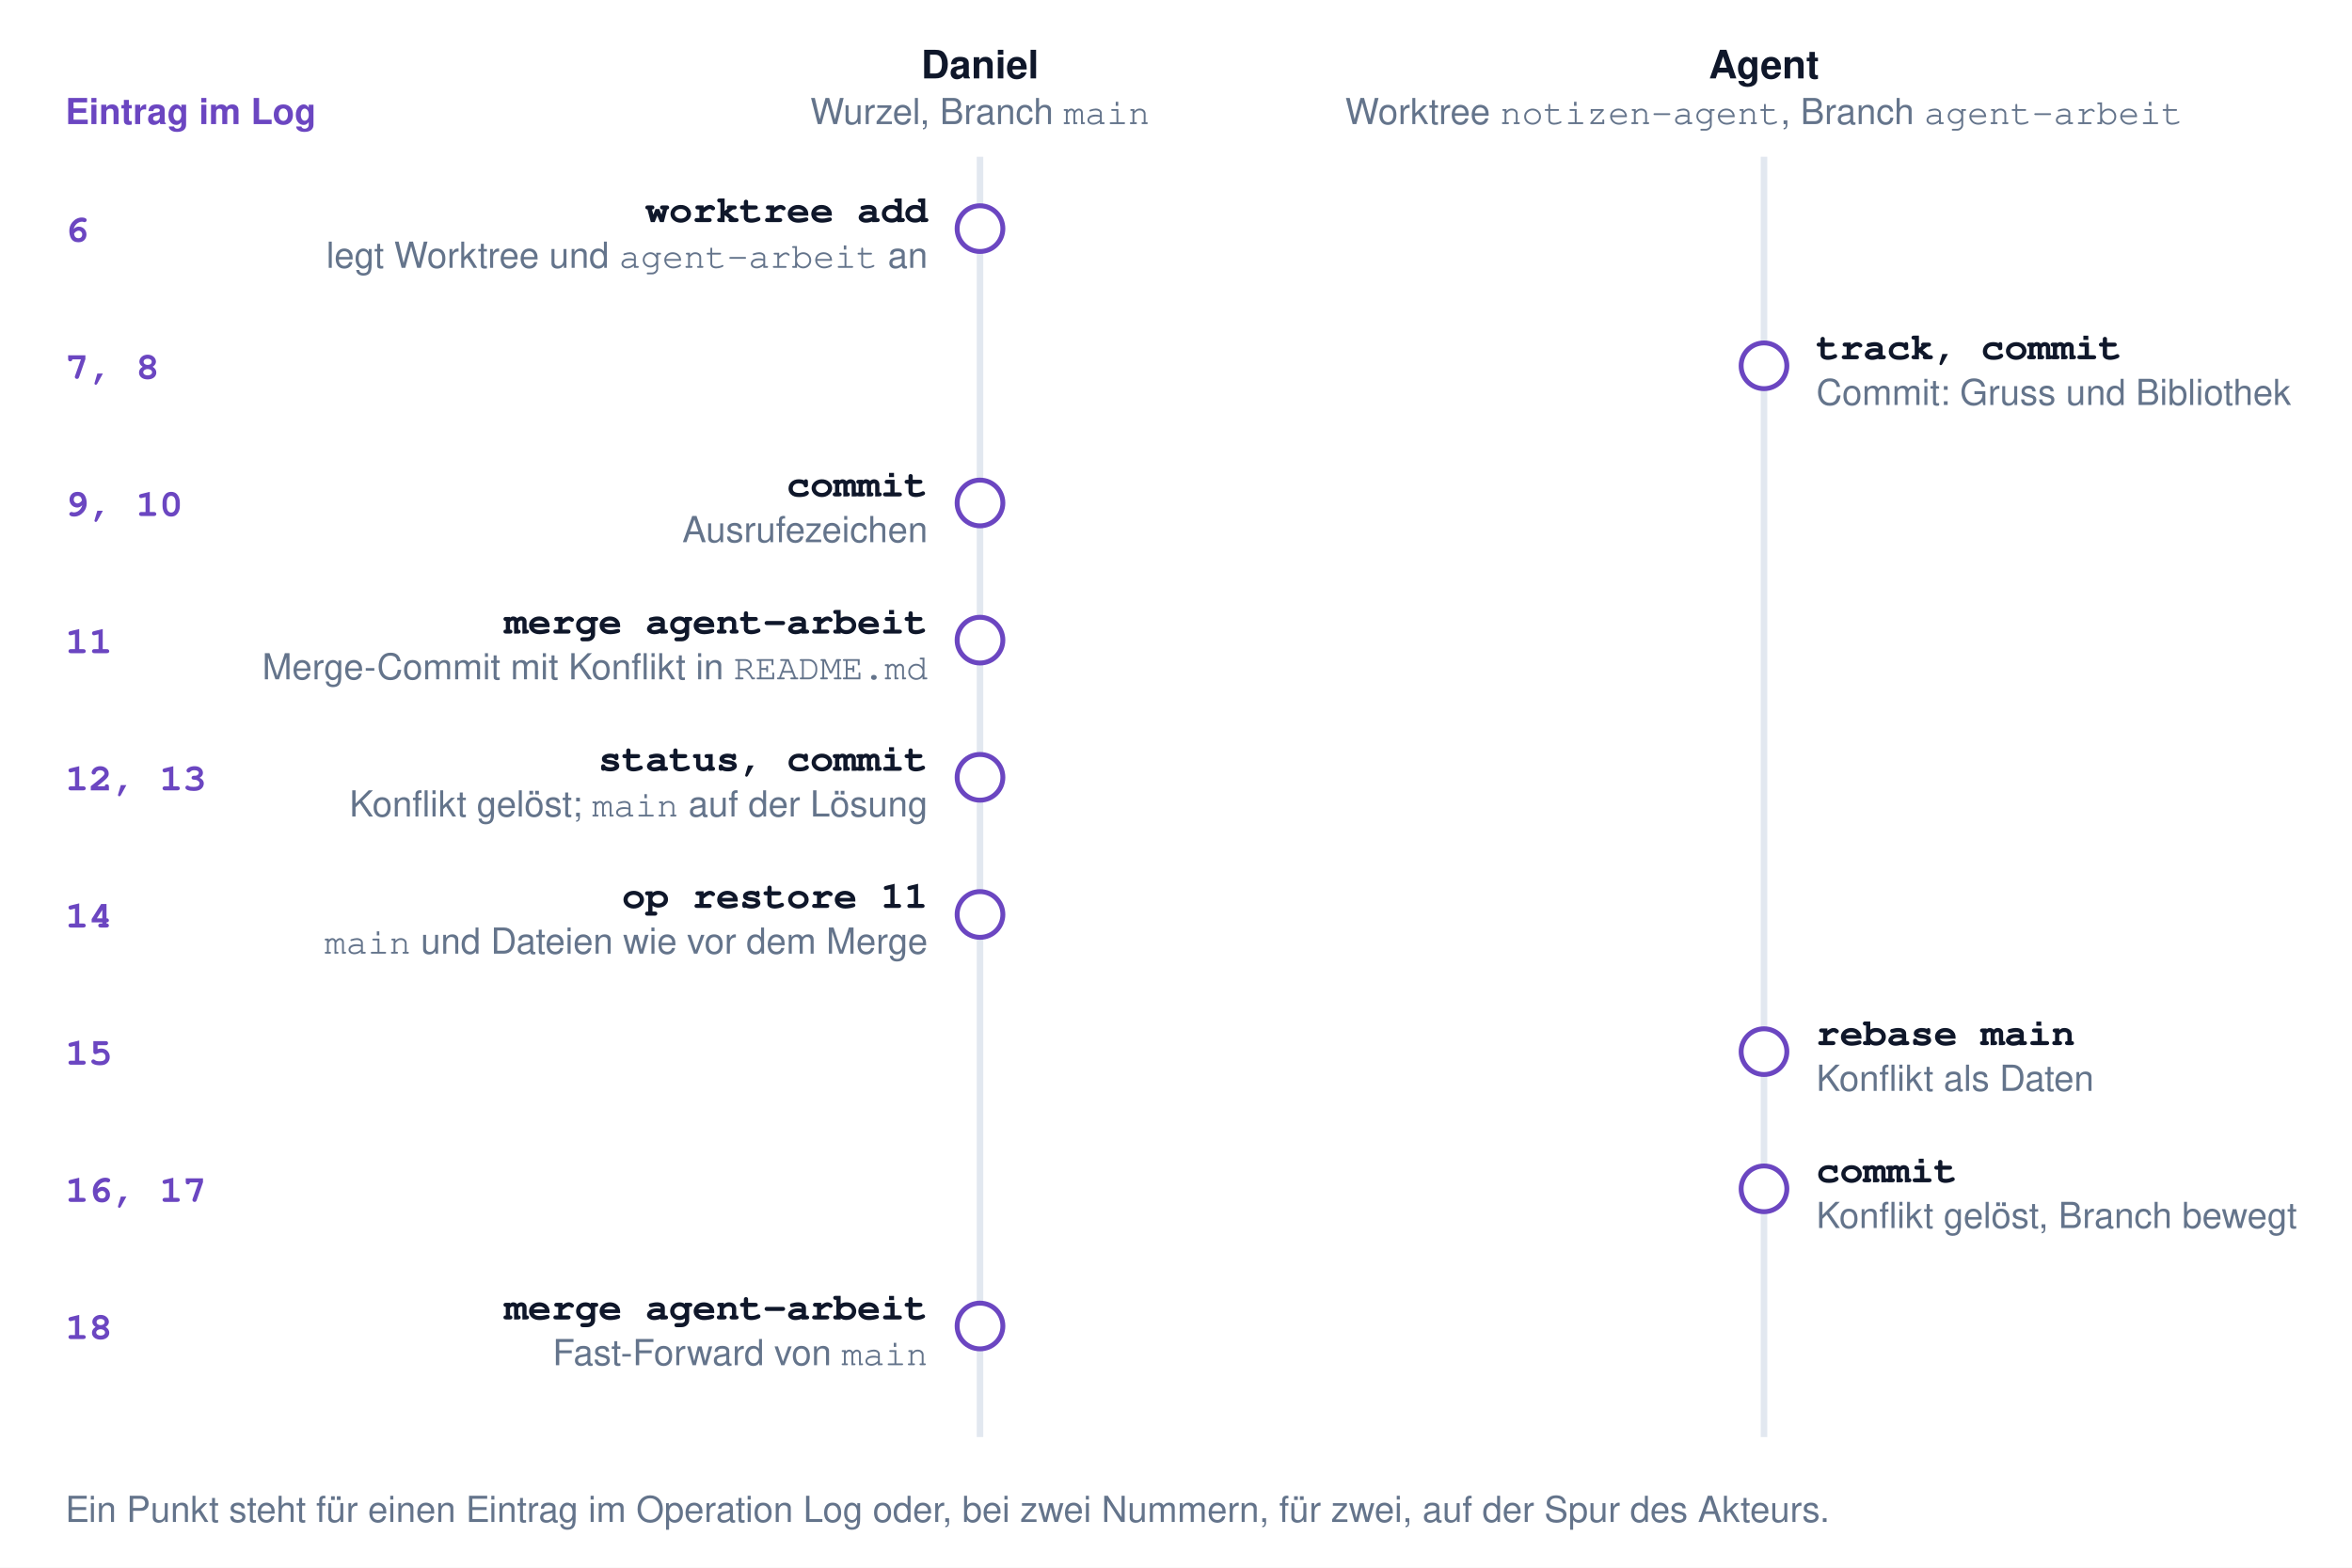
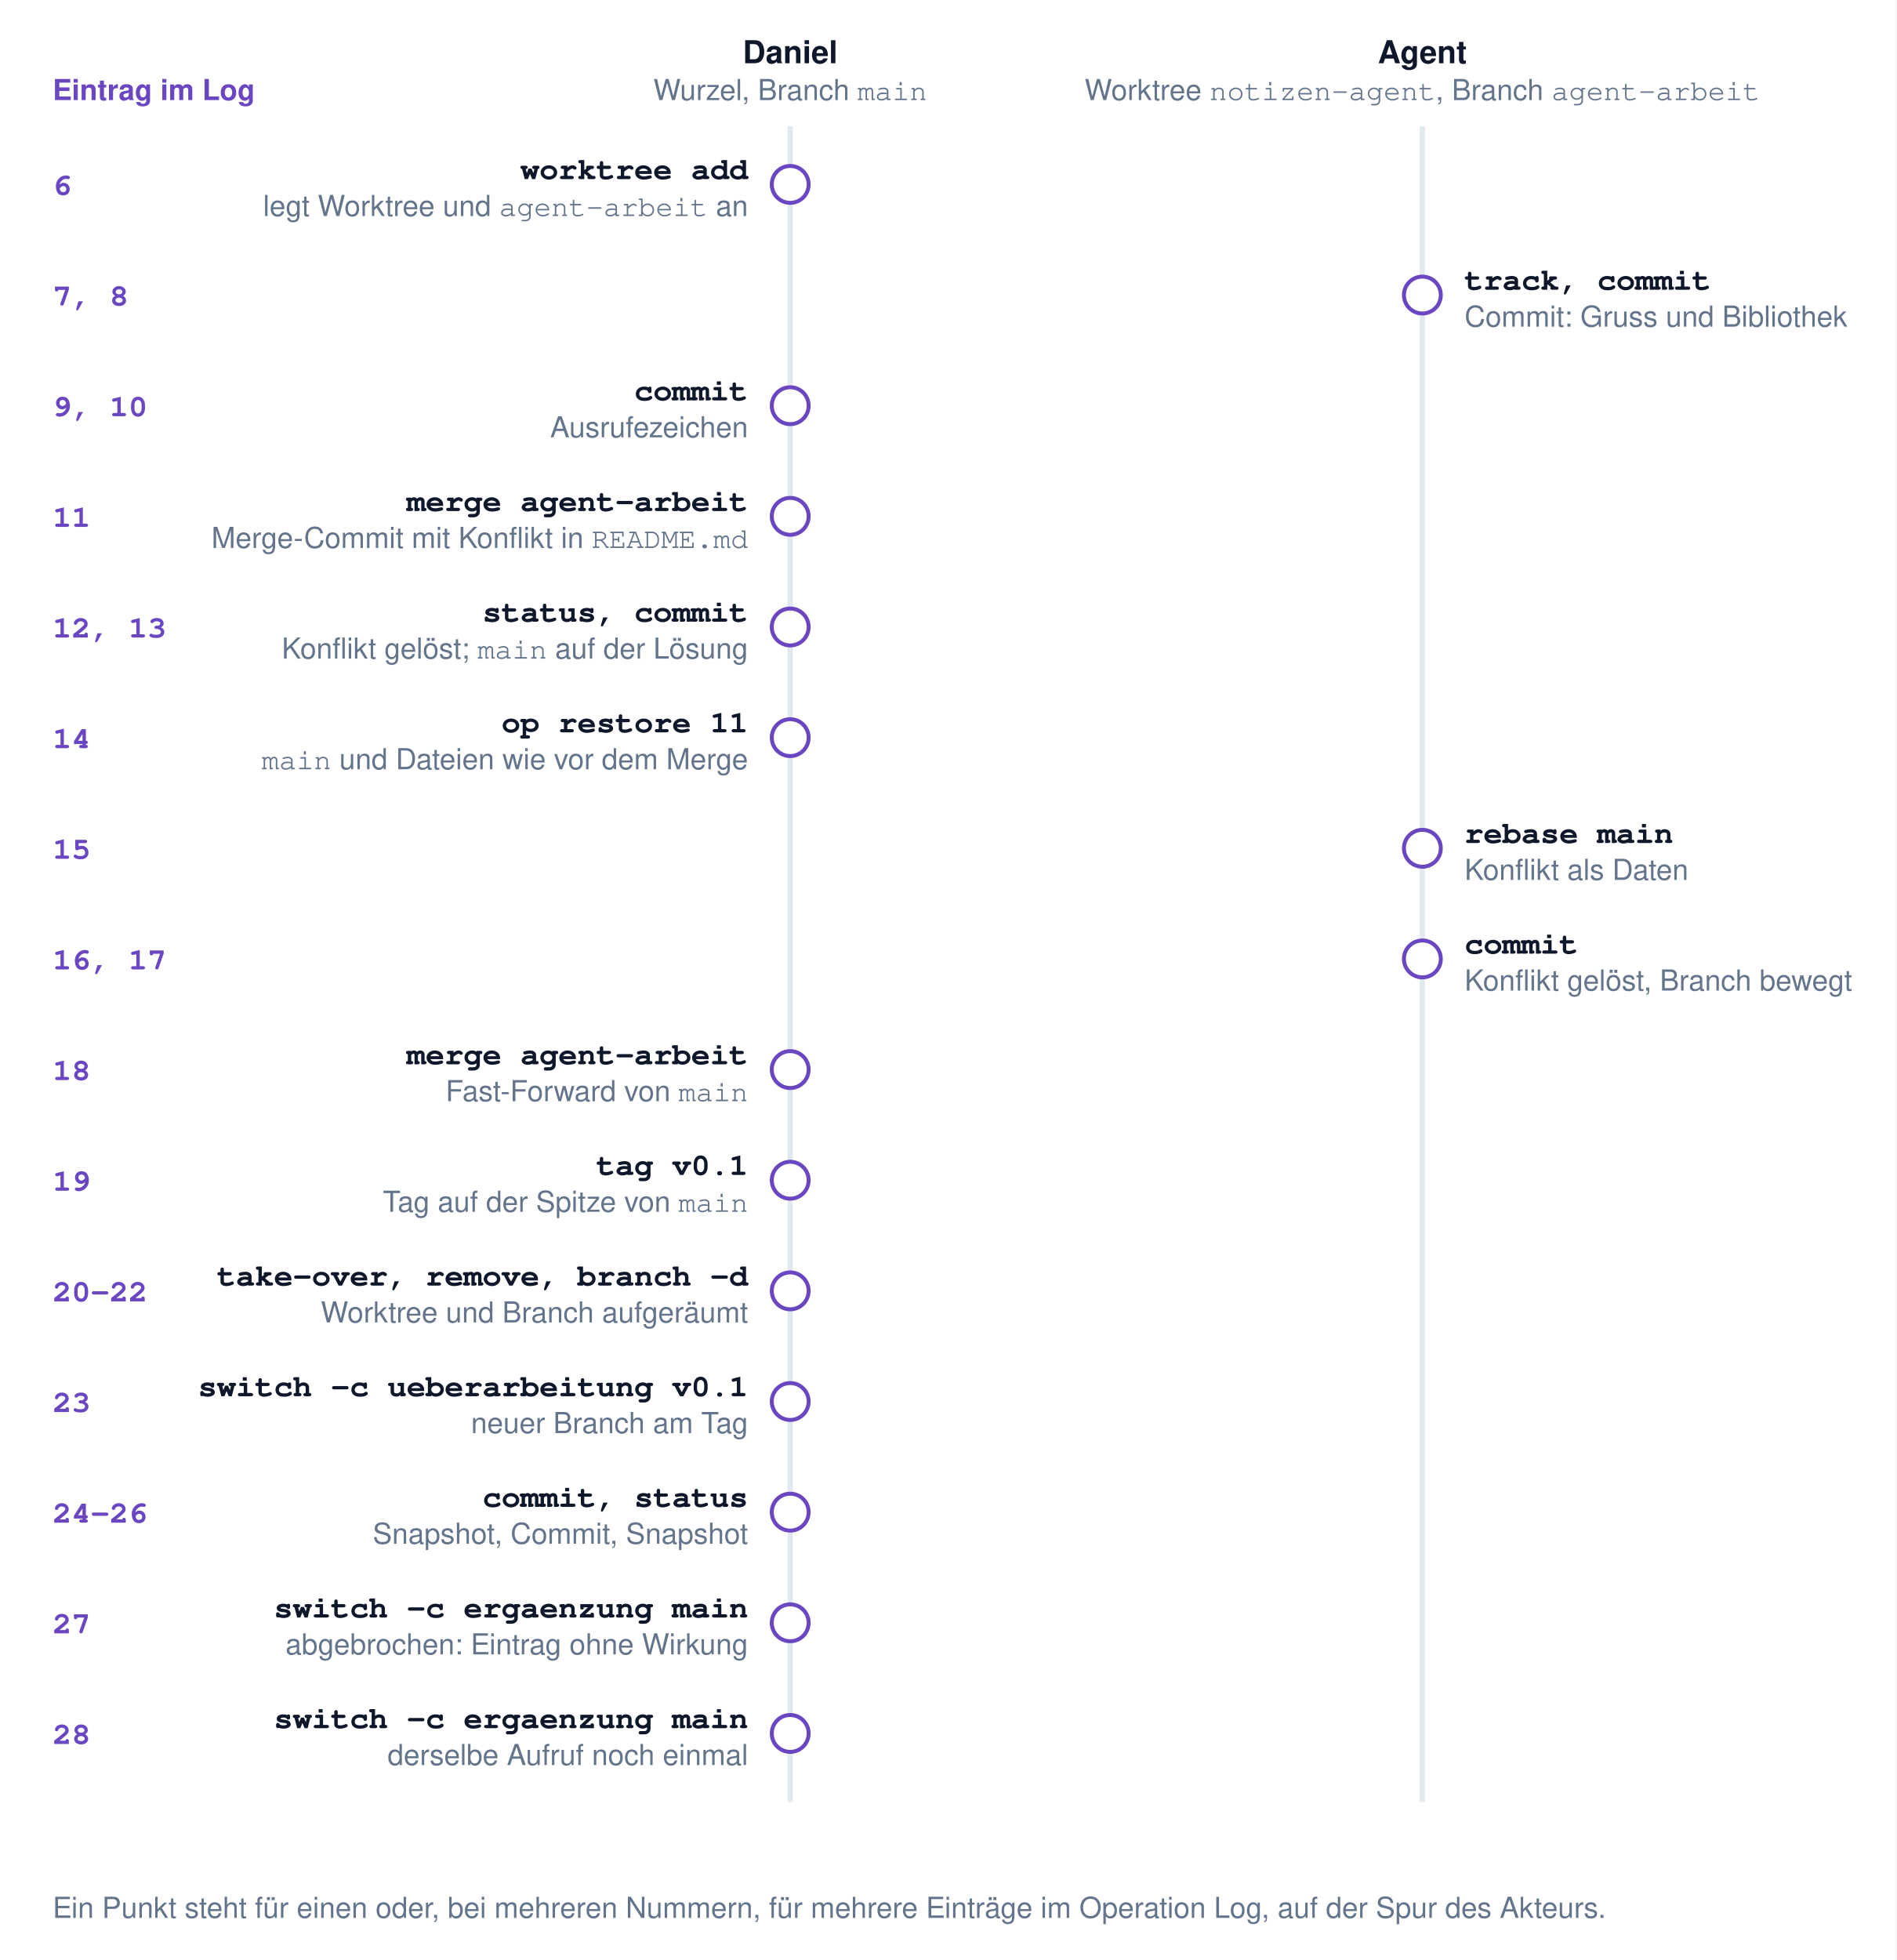
- <svg xmlns="http://www.w3.org/2000/svg" viewBox="0 0 720 480" font-family="Helvetica, Arial, sans-serif">
+ <svg xmlns="http://www.w3.org/2000/svg" viewBox="0 0 720 744" font-family="Helvetica, Arial, sans-serif">
  <defs>
    <marker id="arrow-slate" viewBox="0 0 10 10" refX="9" refY="5" markerWidth="7" markerHeight="7" orient="auto">
      <path d="M0,0 L10,5 L0,10 z" fill="#64748B" />
    </marker>
    <marker id="arrow-green" viewBox="0 0 10 10" refX="9" refY="5" markerWidth="7" markerHeight="7" orient="auto">
      <path d="M0,0 L10,5 L0,10 z" fill="#2F7D32" />
    </marker>
    <marker id="arrow-blue" viewBox="0 0 10 10" refX="9" refY="5" markerWidth="7" markerHeight="7" orient="auto">
      <path d="M0,0 L10,5 L0,10 z" fill="#2B6CB0" />
    </marker>
    <marker id="arrow-orange" viewBox="0 0 10 10" refX="9" refY="5" markerWidth="7" markerHeight="7" orient="auto">
      <path d="M0,0 L10,5 L0,10 z" fill="#B45309" />
    </marker>
    <marker id="arrow-purple" viewBox="0 0 10 10" refX="9" refY="5" markerWidth="7" markerHeight="7" orient="auto">
      <path d="M0,0 L10,5 L0,10 z" fill="#6B46C1" />
    </marker>
    <marker id="arrow-red" viewBox="0 0 10 10" refX="9" refY="5" markerWidth="7" markerHeight="7" orient="auto">
      <path d="M0,0 L10,5 L0,10 z" fill="#B91C1C" />
    </marker>
  </defs>
-   <rect x="0" y="0" width="720" height="480" fill="#FFFFFF" />
+   <rect x="0" y="0" width="720" height="744" fill="#FFFFFF" />
  <text x="300" y="24" font-size="12" font-weight="bold" text-anchor="middle" fill="#0F172A">Daniel</text>
  <text x="300" y="38" font-size="11" text-anchor="middle" fill="#64748B">Wurzel, Branch <tspan font-family="Courier, monospace">main</tspan>
  </text>
  <text x="540" y="24" font-size="12" font-weight="bold" text-anchor="middle" fill="#0F172A">Agent</text>
  <text x="540" y="38" font-size="11" text-anchor="middle" fill="#64748B">Worktree <tspan font-family="Courier, monospace">notizen-agent</tspan>, Branch <tspan font-family="Courier, monospace">agent-arbeit</tspan>
  </text>
  <text x="20" y="38" font-size="11" font-weight="bold" fill="#6B46C1">Eintrag im Log</text>
-   <line x1="300" y1="48" x2="300" y2="440" stroke="#E2E8F0" stroke-width="2" />
-   <line x1="540" y1="48" x2="540" y2="440" stroke="#E2E8F0" stroke-width="2" />
+   <line x1="300" y1="48" x2="300" y2="684" stroke="#E2E8F0" stroke-width="2" />
+   <line x1="540" y1="48" x2="540" y2="684" stroke="#E2E8F0" stroke-width="2" />
  <text x="20" y="74" font-size="12" font-family="Courier, monospace" font-weight="bold" fill="#6B46C1">6</text>
  <circle cx="300" cy="70" r="7" stroke="#6B46C1" stroke-width="1.5" fill="#FFFFFF" />
  <text x="284" y="68" font-size="12" font-family="Courier, monospace" font-weight="bold" text-anchor="end" fill="#0F172A">worktree add</text>
  <text x="284" y="82" font-size="11" text-anchor="end" fill="#64748B">legt Worktree und <tspan font-family="Courier, monospace">agent-arbeit</tspan> an</text>
  <text x="20" y="116" font-size="12" font-family="Courier, monospace" font-weight="bold" fill="#6B46C1">7, 8</text>
  <circle cx="540" cy="112" r="7" stroke="#6B46C1" stroke-width="1.5" fill="#FFFFFF" />
  <text x="556" y="110" font-size="12" font-family="Courier, monospace" font-weight="bold" fill="#0F172A">track, commit</text>
  <text x="556" y="124" font-size="11" fill="#64748B">Commit: Gruss und Bibliothek</text>
  <text x="20" y="158" font-size="12" font-family="Courier, monospace" font-weight="bold" fill="#6B46C1">9, 10</text>
  <circle cx="300" cy="154" r="7" stroke="#6B46C1" stroke-width="1.5" fill="#FFFFFF" />
  <text x="284" y="152" font-size="12" font-family="Courier, monospace" font-weight="bold" text-anchor="end" fill="#0F172A">commit</text>
  <text x="284" y="166" font-size="11" text-anchor="end" fill="#64748B">Ausrufezeichen</text>
  <text x="20" y="200" font-size="12" font-family="Courier, monospace" font-weight="bold" fill="#6B46C1">11</text>
  <circle cx="300" cy="196" r="7" stroke="#6B46C1" stroke-width="1.5" fill="#FFFFFF" />
  <text x="284" y="194" font-size="12" font-family="Courier, monospace" font-weight="bold" text-anchor="end" fill="#0F172A">merge agent-arbeit</text>
  <text x="284" y="208" font-size="11" text-anchor="end" fill="#64748B">Merge-Commit mit Konflikt in <tspan font-family="Courier, monospace">README.md</tspan>
  </text>
  <text x="20" y="242" font-size="12" font-family="Courier, monospace" font-weight="bold" fill="#6B46C1">12, 13</text>
  <circle cx="300" cy="238" r="7" stroke="#6B46C1" stroke-width="1.5" fill="#FFFFFF" />
  <text x="284" y="236" font-size="12" font-family="Courier, monospace" font-weight="bold" text-anchor="end" fill="#0F172A">status, commit</text>
  <text x="284" y="250" font-size="11" text-anchor="end" fill="#64748B">Konflikt gelöst; <tspan font-family="Courier, monospace">main</tspan> auf der Lösung</text>
  <text x="20" y="284" font-size="12" font-family="Courier, monospace" font-weight="bold" fill="#6B46C1">14</text>
  <circle cx="300" cy="280" r="7" stroke="#6B46C1" stroke-width="1.5" fill="#FFFFFF" />
  <text x="284" y="278" font-size="12" font-family="Courier, monospace" font-weight="bold" text-anchor="end" fill="#0F172A">op restore 11</text>
  <text x="284" y="292" font-size="11" text-anchor="end" fill="#64748B">
    <tspan font-family="Courier, monospace">main</tspan> und Dateien wie vor dem Merge</text>
  <text x="20" y="326" font-size="12" font-family="Courier, monospace" font-weight="bold" fill="#6B46C1">15</text>
  <circle cx="540" cy="322" r="7" stroke="#6B46C1" stroke-width="1.5" fill="#FFFFFF" />
  <text x="556" y="320" font-size="12" font-family="Courier, monospace" font-weight="bold" fill="#0F172A">rebase main</text>
  <text x="556" y="334" font-size="11" fill="#64748B">Konflikt als Daten</text>
  <text x="20" y="368" font-size="12" font-family="Courier, monospace" font-weight="bold" fill="#6B46C1">16, 17</text>
  <circle cx="540" cy="364" r="7" stroke="#6B46C1" stroke-width="1.5" fill="#FFFFFF" />
  <text x="556" y="362" font-size="12" font-family="Courier, monospace" font-weight="bold" fill="#0F172A">commit</text>
  <text x="556" y="376" font-size="11" fill="#64748B">Konflikt gelöst, Branch bewegt</text>
  <text x="20" y="410" font-size="12" font-family="Courier, monospace" font-weight="bold" fill="#6B46C1">18</text>
  <circle cx="300" cy="406" r="7" stroke="#6B46C1" stroke-width="1.5" fill="#FFFFFF" />
  <text x="284" y="404" font-size="12" font-family="Courier, monospace" font-weight="bold" text-anchor="end" fill="#0F172A">merge agent-arbeit</text>
  <text x="284" y="418" font-size="11" text-anchor="end" fill="#64748B">Fast-Forward von <tspan font-family="Courier, monospace">main</tspan>
  </text>
-   <text x="20" y="466" font-size="11" fill="#64748B">Ein Punkt steht für einen Eintrag im Operation Log oder, bei zwei Nummern, für zwei, auf der Spur des Akteurs.</text>
+   <text x="20" y="452" font-size="12" font-family="Courier, monospace" font-weight="bold" fill="#6B46C1">19</text>
+   <circle cx="300" cy="448" r="7" stroke="#6B46C1" stroke-width="1.5" fill="#FFFFFF" />
+   <text x="284" y="446" font-size="12" font-family="Courier, monospace" font-weight="bold" text-anchor="end" fill="#0F172A">tag v0.1</text>
+   <text x="284" y="460" font-size="11" text-anchor="end" fill="#64748B">Tag auf der Spitze von <tspan font-family="Courier, monospace">main</tspan>
+   </text>
+   <text x="20" y="494" font-size="12" font-family="Courier, monospace" font-weight="bold" fill="#6B46C1">20–22</text>
+   <circle cx="300" cy="490" r="7" stroke="#6B46C1" stroke-width="1.5" fill="#FFFFFF" />
+   <text x="284" y="488" font-size="12" font-family="Courier, monospace" font-weight="bold" text-anchor="end" fill="#0F172A">take-over, remove, branch -d</text>
+   <text x="284" y="502" font-size="11" text-anchor="end" fill="#64748B">Worktree und Branch aufgeräumt</text>
+   <text x="20" y="536" font-size="12" font-family="Courier, monospace" font-weight="bold" fill="#6B46C1">23</text>
+   <circle cx="300" cy="532" r="7" stroke="#6B46C1" stroke-width="1.5" fill="#FFFFFF" />
+   <text x="284" y="530" font-size="12" font-family="Courier, monospace" font-weight="bold" text-anchor="end" fill="#0F172A">switch -c ueberarbeitung v0.1</text>
+   <text x="284" y="544" font-size="11" text-anchor="end" fill="#64748B">neuer Branch am Tag</text>
+   <text x="20" y="578" font-size="12" font-family="Courier, monospace" font-weight="bold" fill="#6B46C1">24–26</text>
+   <circle cx="300" cy="574" r="7" stroke="#6B46C1" stroke-width="1.5" fill="#FFFFFF" />
+   <text x="284" y="572" font-size="12" font-family="Courier, monospace" font-weight="bold" text-anchor="end" fill="#0F172A">commit, status</text>
+   <text x="284" y="586" font-size="11" text-anchor="end" fill="#64748B">Snapshot, Commit, Snapshot</text>
+   <text x="20" y="620" font-size="12" font-family="Courier, monospace" font-weight="bold" fill="#6B46C1">27</text>
+   <circle cx="300" cy="616" r="7" stroke="#6B46C1" stroke-width="1.5" fill="#FFFFFF" />
+   <text x="284" y="614" font-size="12" font-family="Courier, monospace" font-weight="bold" text-anchor="end" fill="#0F172A">switch -c ergaenzung main</text>
+   <text x="284" y="628" font-size="11" text-anchor="end" fill="#64748B">abgebrochen: Eintrag ohne Wirkung</text>
+   <text x="20" y="662" font-size="12" font-family="Courier, monospace" font-weight="bold" fill="#6B46C1">28</text>
+   <circle cx="300" cy="658" r="7" stroke="#6B46C1" stroke-width="1.5" fill="#FFFFFF" />
+   <text x="284" y="656" font-size="12" font-family="Courier, monospace" font-weight="bold" text-anchor="end" fill="#0F172A">switch -c ergaenzung main</text>
+   <text x="284" y="670" font-size="11" text-anchor="end" fill="#64748B">derselbe Aufruf noch einmal</text>
+   <text x="20" y="728" font-size="11" fill="#64748B">Ein Punkt steht für einen oder, bei mehreren Nummern, für mehrere Einträge im Operation Log, auf der Spur des Akteurs.</text>
</svg>
